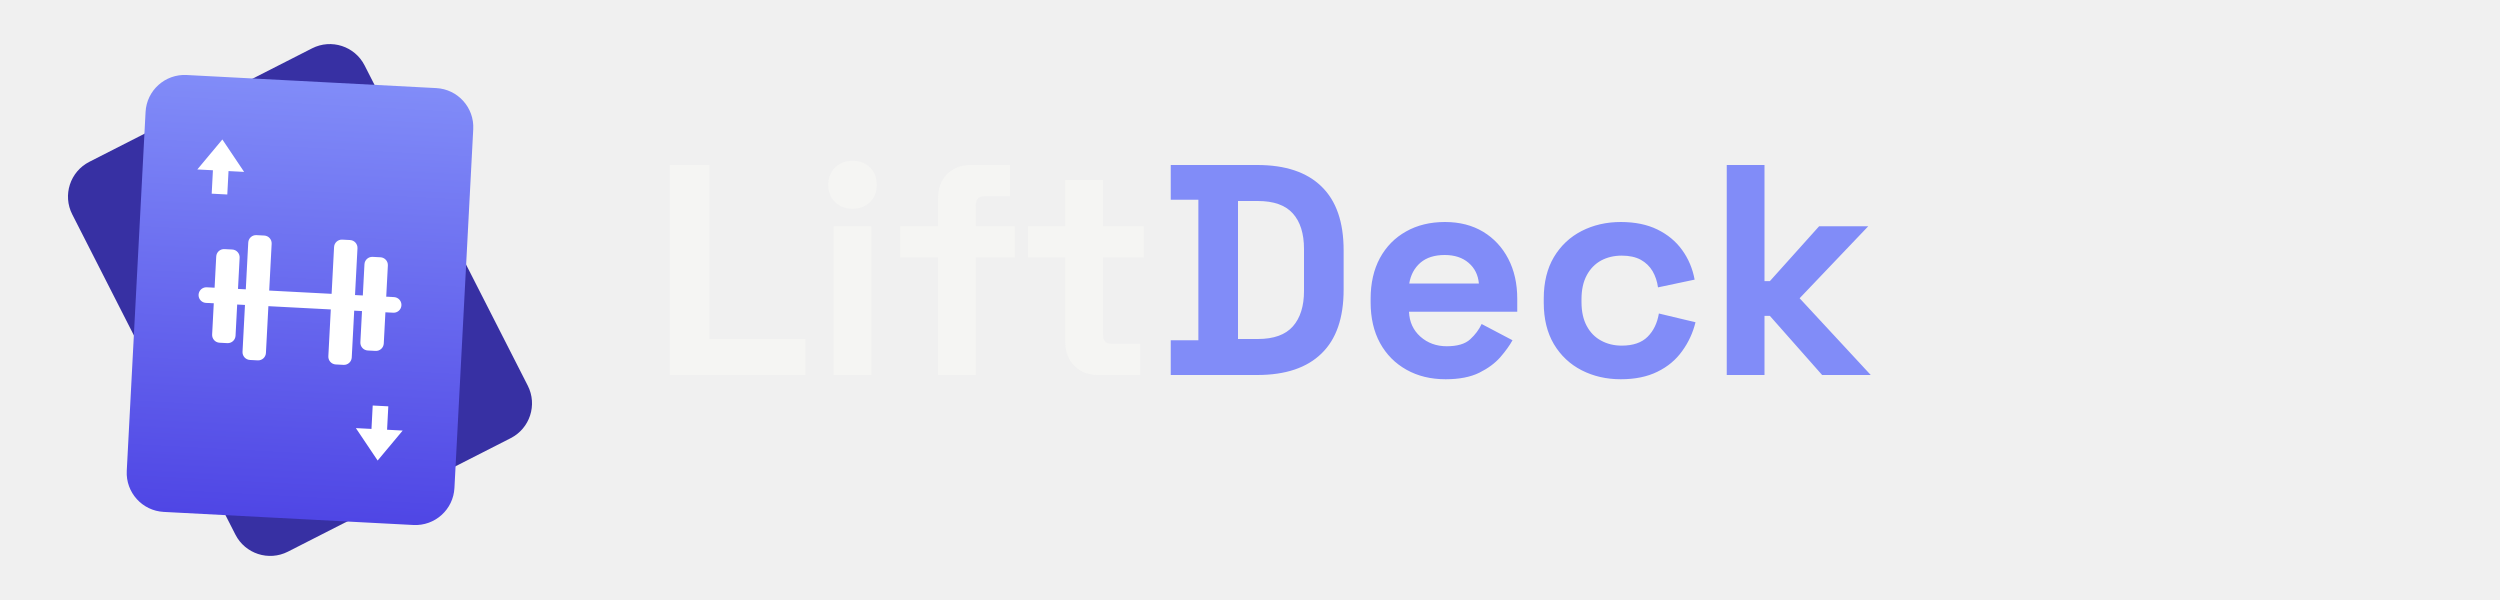
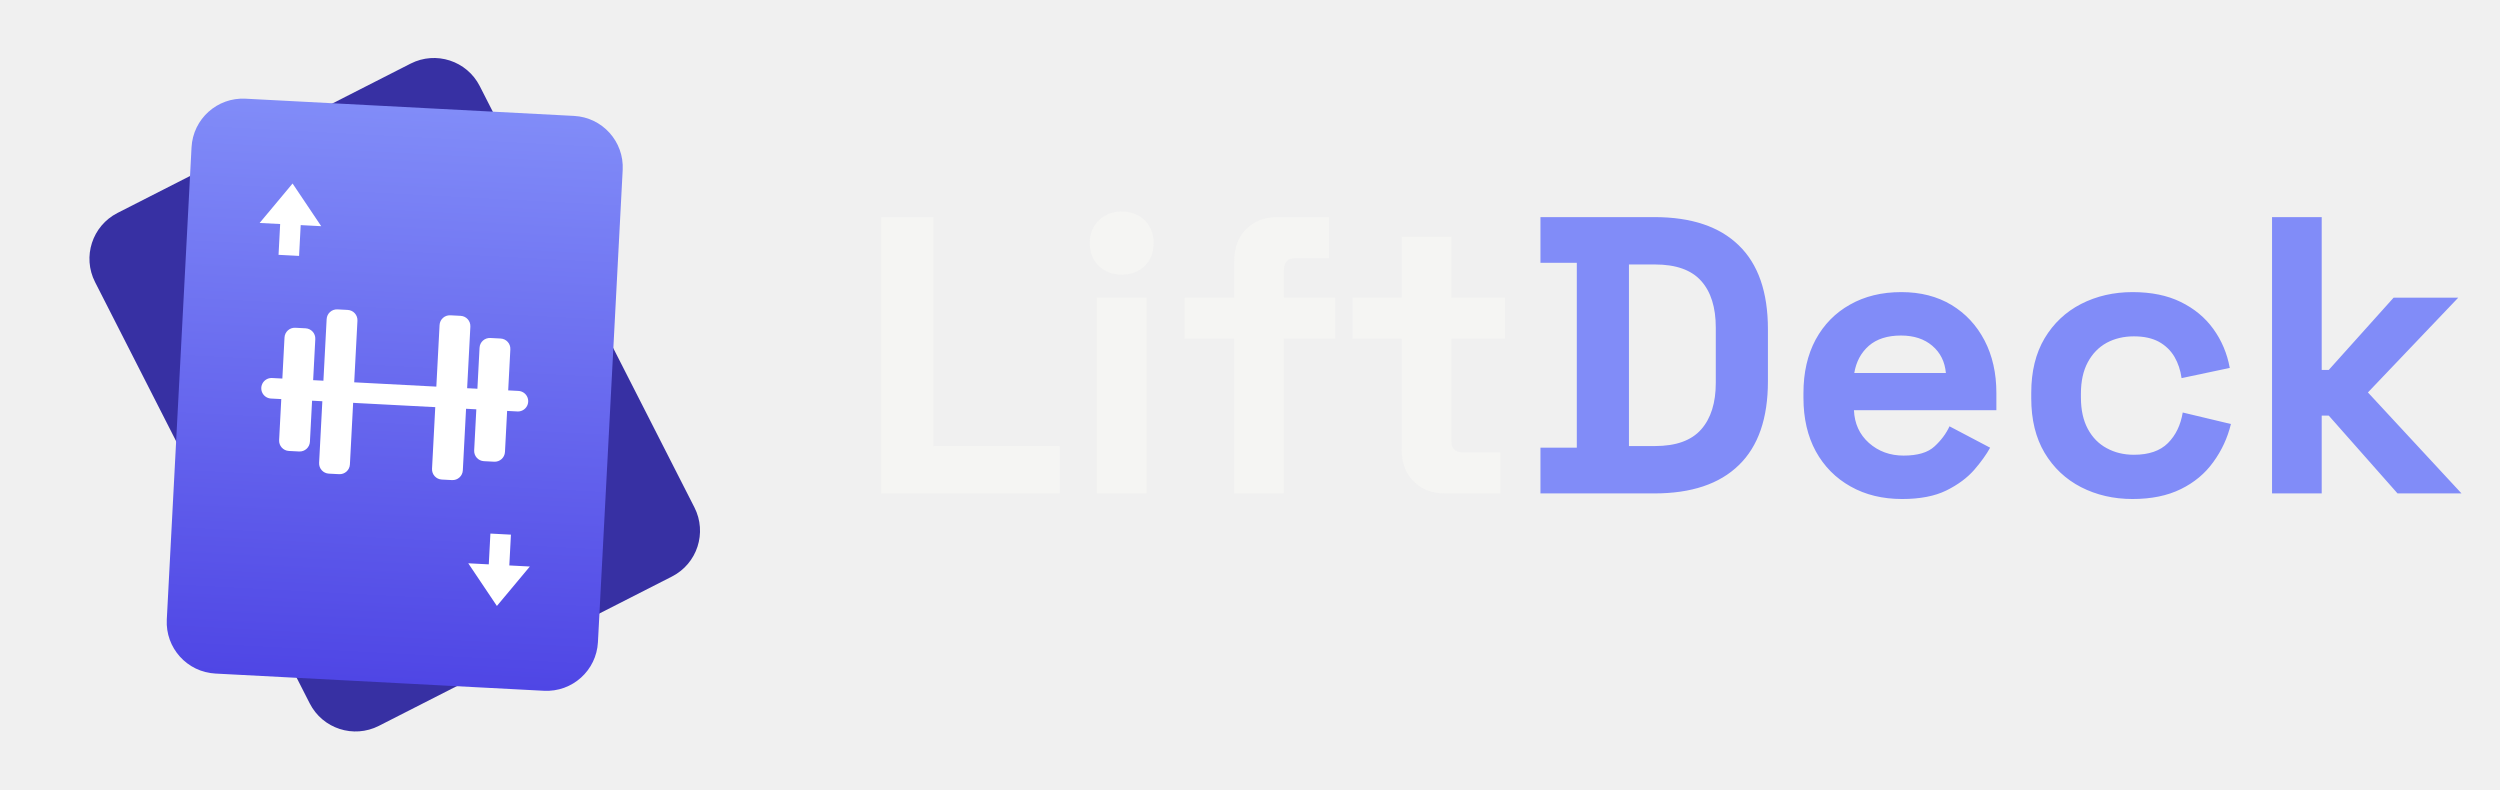
- <svg xmlns="http://www.w3.org/2000/svg" width="200" height="48" viewBox="0 0 200 48" fill="none">
+ <svg xmlns="http://www.w3.org/2000/svg" width="152" height="48" viewBox="0 0 152 48" fill="none">
  <defs>
    <linearGradient id="card-grad" x1="0" y1="0" x2="0" y2="1">
      <stop offset="0%" stop-color="#818cf8" />
      <stop offset="100%" stop-color="#4f46e5" />
    </linearGradient>
  </defs>
  <g transform="translate(4, 4) scale(0.625)">
    <g>
      <rect x="11" y="4" width="42" height="56" rx="5" fill="#3730a3" transform="rotate(-27 32 32)" />
      <g transform="rotate(3 32 32)">
        <rect x="11" y="4" width="42" height="56" rx="5" fill="url(#card-grad)" />
        <path d="M21,12 L18,16 L20,16 L20,19 L22,19 L22,16 L24,16 Z" fill="#fff" />
        <path d="M43,52 L46,48 L44,48 L44,45 L42,45 L42,48 L40,48 Z" fill="#fff" />
        <line x1="20" y1="32" x2="44" y2="32" stroke="#fff" stroke-width="2" stroke-linecap="round" />
        <rect x="21" y="26" width="3" height="12" rx="1" fill="#fff" />
        <rect x="25" y="24" width="3" height="16" rx="1" fill="#fff" />
        <rect x="36" y="24" width="3" height="16" rx="1" fill="#fff" />
        <rect x="40" y="26" width="3" height="12" rx="1" fill="#fff" />
      </g>
    </g>
  </g>
  <g transform="translate(52, 30)">
    <path d="M12.43 0L1.58 0L1.58-16.80L4.75-16.80L4.75-2.88L12.43-2.88L12.43 0ZM17.71 0L14.69 0L14.69-11.90L17.71-11.90L17.71 0ZM16.20-13.30L16.20-13.30Q15.38-13.30 14.82-13.82Q14.26-14.35 14.26-15.22L14.26-15.22Q14.26-16.08 14.82-16.61Q15.38-17.14 16.20-17.14L16.20-17.14Q17.04-17.14 17.59-16.61Q18.14-16.08 18.14-15.22L18.14-15.22Q18.14-14.35 17.59-13.82Q17.04-13.30 16.20-13.30ZM26.06 0L23.04 0L23.04-9.41L20.02-9.41L20.02-11.90L23.04-11.90L23.04-14.11Q23.04-15.34 23.77-16.07Q24.50-16.80 25.68-16.80L25.68-16.80L28.80-16.80L28.80-14.30L26.74-14.30Q26.06-14.30 26.06-13.58L26.06-13.58L26.06-11.90L29.18-11.90L29.18-9.41L26.06-9.41L26.06 0ZM39.22 0L35.86 0Q34.68 0 33.95-0.73Q33.22-1.46 33.22-2.69L33.22-2.69L33.22-9.41L30.24-9.41L30.24-11.90L33.22-11.90L33.22-15.60L36.24-15.60L36.24-11.90L39.50-11.90L39.50-9.41L36.24-9.41L36.24-3.22Q36.24-2.50 36.91-2.50L36.91-2.50L39.22-2.50L39.22 0Z" fill="#f5f5f3" />
    <path d="M48.58 0L41.66 0L41.66-2.78L43.87-2.78L43.87-14.02L41.66-14.02L41.66-16.80L48.58-16.80Q51.96-16.80 53.72-15.08Q55.49-13.37 55.49-9.98L55.49-9.98L55.49-6.82Q55.49-3.43 53.72-1.72Q51.96 0 48.58 0L48.58 0ZM47.04-13.92L47.04-2.88L48.62-2.88Q50.54-2.88 51.43-3.89Q52.32-4.90 52.32-6.72L52.32-6.72L52.32-10.08Q52.32-11.93 51.43-12.92Q50.54-13.92 48.62-13.92L48.62-13.92L47.04-13.92ZM63.65 0.34L63.65 0.34Q61.87 0.34 60.52-0.42Q59.16-1.18 58.40-2.56Q57.65-3.94 57.65-5.81L57.65-5.81L57.65-6.10Q57.65-7.97 58.39-9.35Q59.14-10.73 60.48-11.48Q61.82-12.24 63.60-12.24L63.60-12.24Q65.35-12.24 66.65-11.46Q67.94-10.68 68.66-9.30Q69.38-7.92 69.38-6.10L69.38-6.10L69.38-5.06L60.72-5.06Q60.77-3.84 61.63-3.07Q62.50-2.30 63.74-2.30L63.74-2.30Q65.02-2.30 65.62-2.86Q66.22-3.41 66.53-4.08L66.53-4.08L69-2.78Q68.66-2.16 68.03-1.43Q67.39-0.70 66.34-0.18Q65.28 0.34 63.65 0.34ZM60.74-7.32L60.74-7.32L66.31-7.32Q66.22-8.35 65.48-8.98Q64.75-9.60 63.58-9.60L63.58-9.60Q62.35-9.60 61.63-8.98Q60.91-8.35 60.74-7.32ZM77.66 0.34L77.66 0.34Q75.94 0.34 74.53-0.38Q73.13-1.10 72.31-2.47Q71.50-3.84 71.50-5.78L71.50-5.78L71.50-6.12Q71.50-8.06 72.31-9.43Q73.13-10.80 74.53-11.52Q75.94-12.24 77.66-12.24L77.66-12.24Q79.37-12.24 80.59-11.64Q81.82-11.04 82.57-10.00Q83.33-8.95 83.57-7.63L83.57-7.63L80.64-7.01Q80.54-7.73 80.21-8.30Q79.87-8.88 79.26-9.22Q78.65-9.55 77.74-9.55L77.74-9.55Q76.82-9.55 76.09-9.16Q75.36-8.76 74.94-7.98Q74.52-7.20 74.52-6.07L74.52-6.07L74.52-5.83Q74.52-4.70 74.94-3.92Q75.36-3.14 76.09-2.75Q76.82-2.35 77.74-2.35L77.74-2.35Q79.10-2.35 79.81-3.06Q80.52-3.77 80.71-4.92L80.71-4.92L83.64-4.22Q83.33-2.95 82.57-1.91Q81.82-0.86 80.59-0.26Q79.37 0.34 77.66 0.34ZM89.16 0L86.14 0L86.14-16.80L89.16-16.80L89.16-7.51L89.59-7.51L93.53-11.90L97.46-11.90L91.97-6.14L97.66 0L93.77 0L89.59-4.73L89.16-4.73L89.16 0Z" fill="#818cf8" />
  </g>
</svg>
